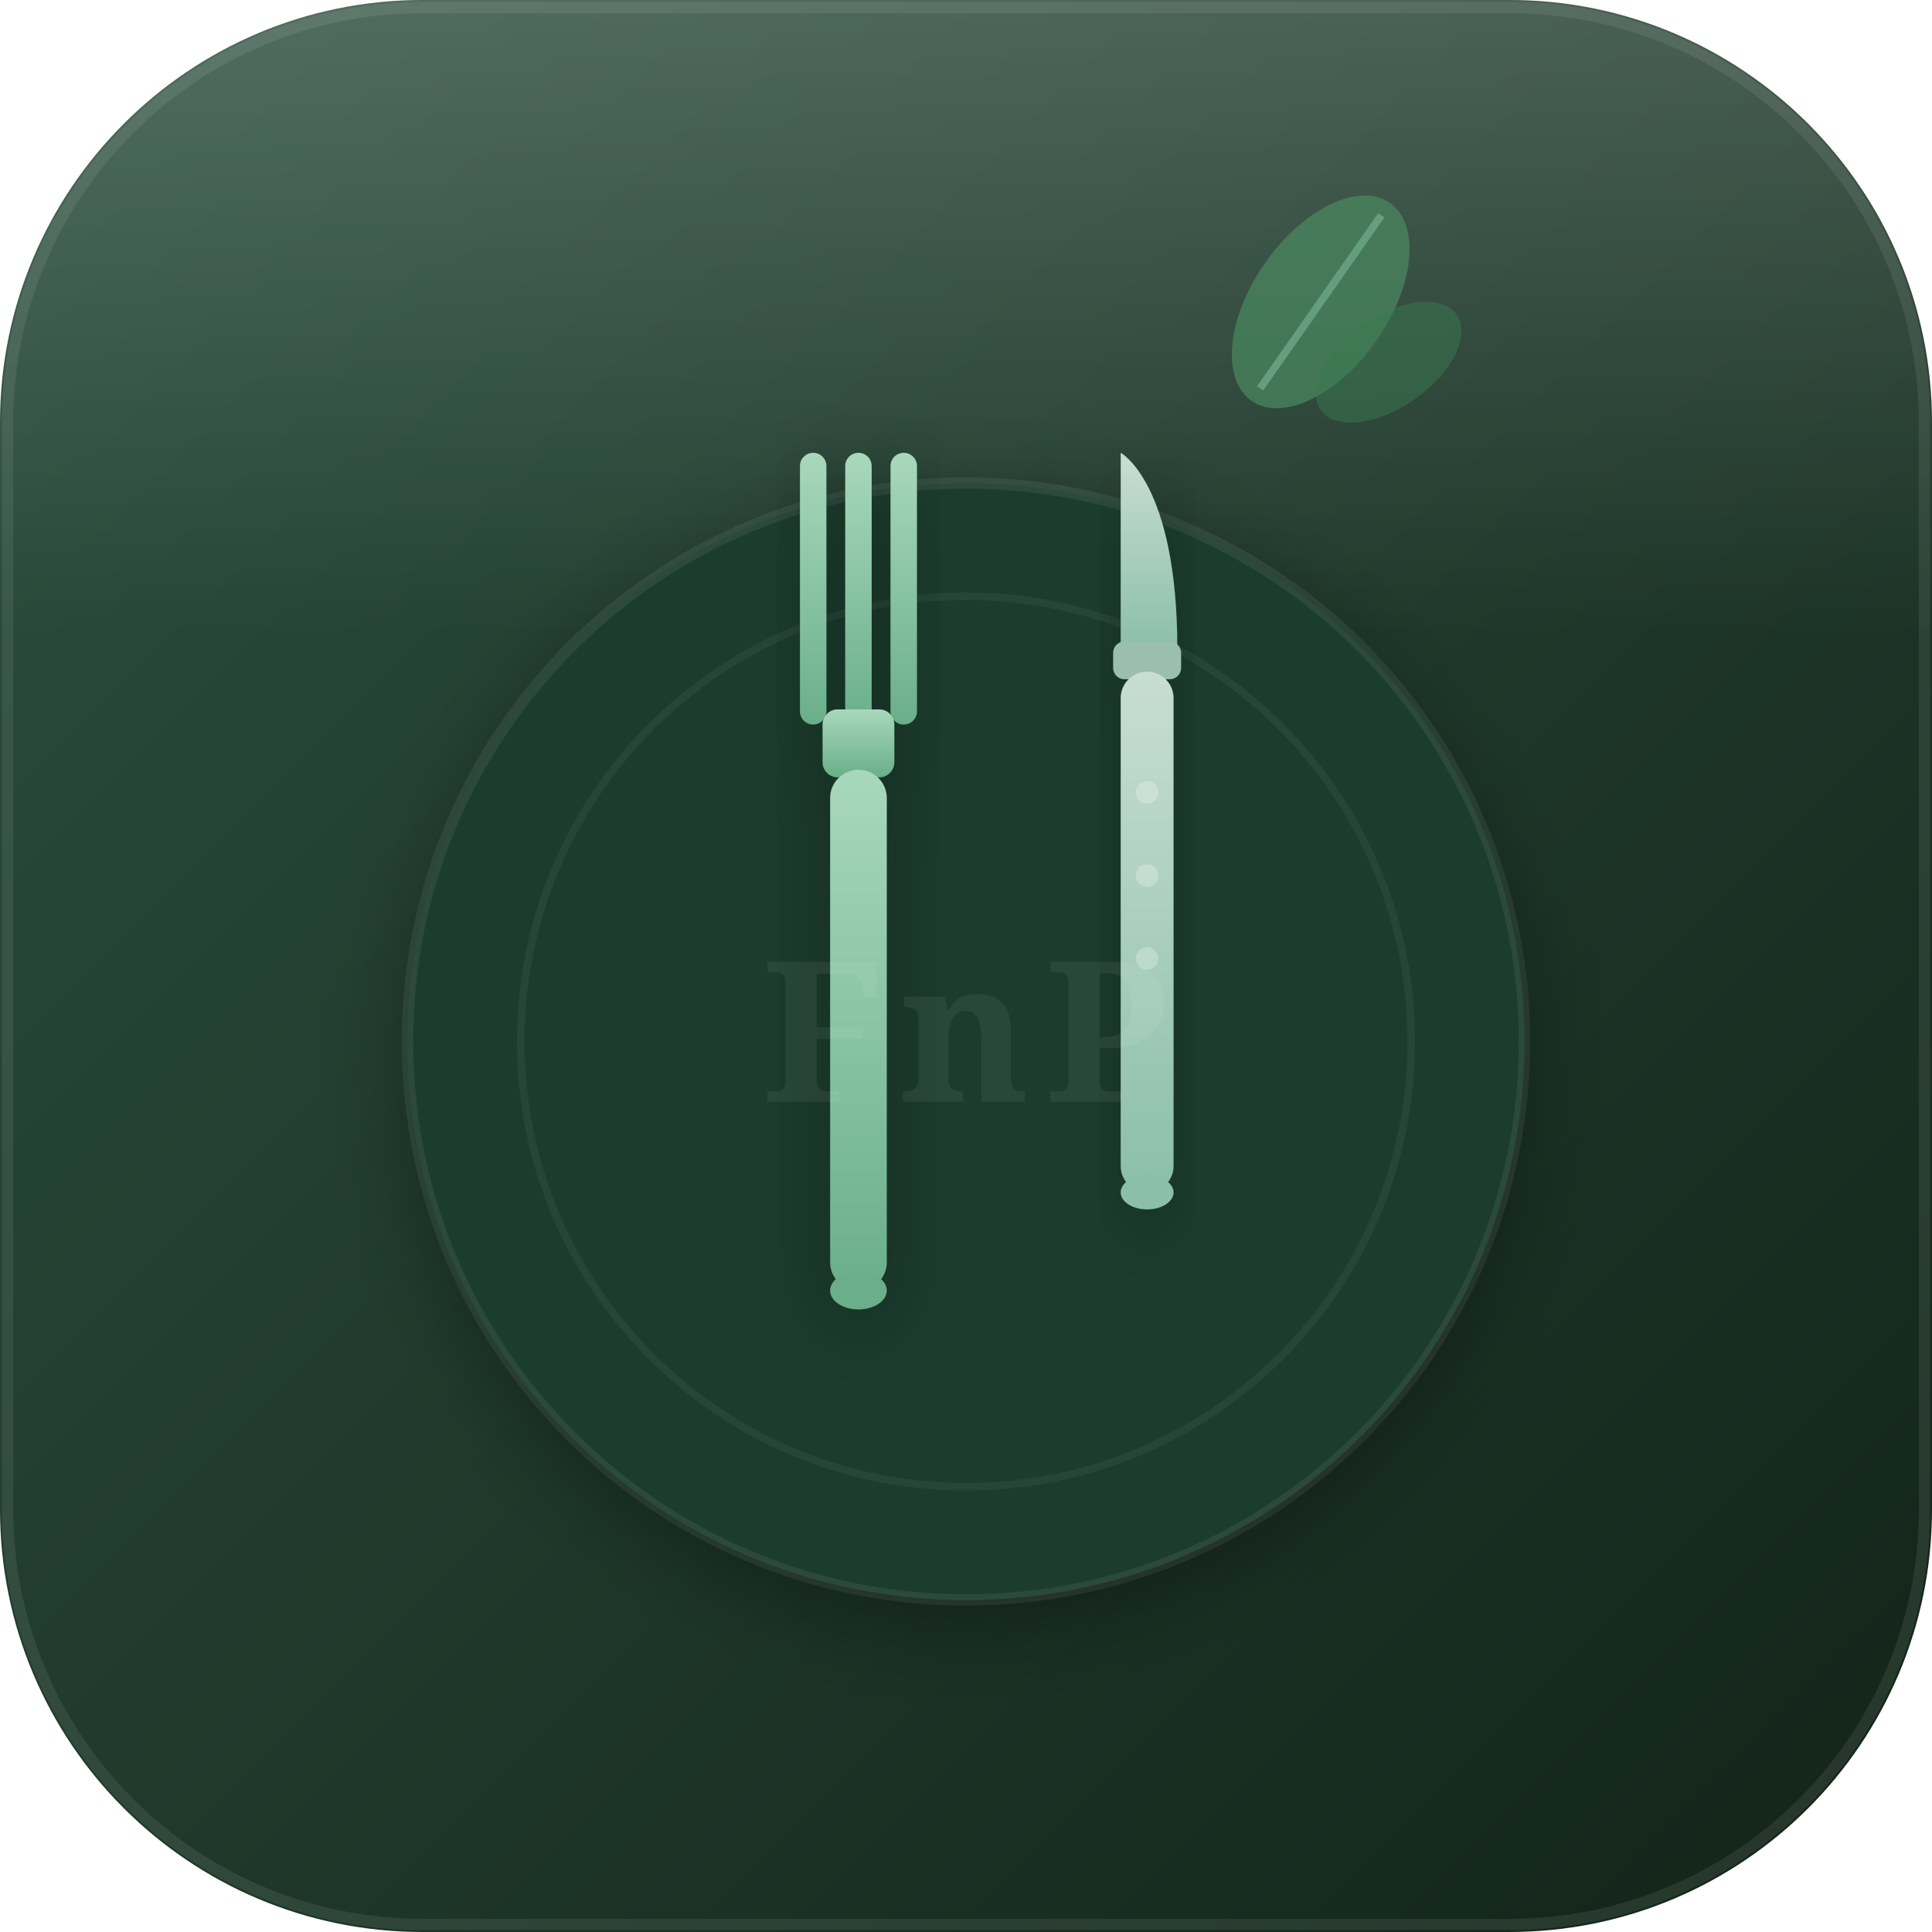
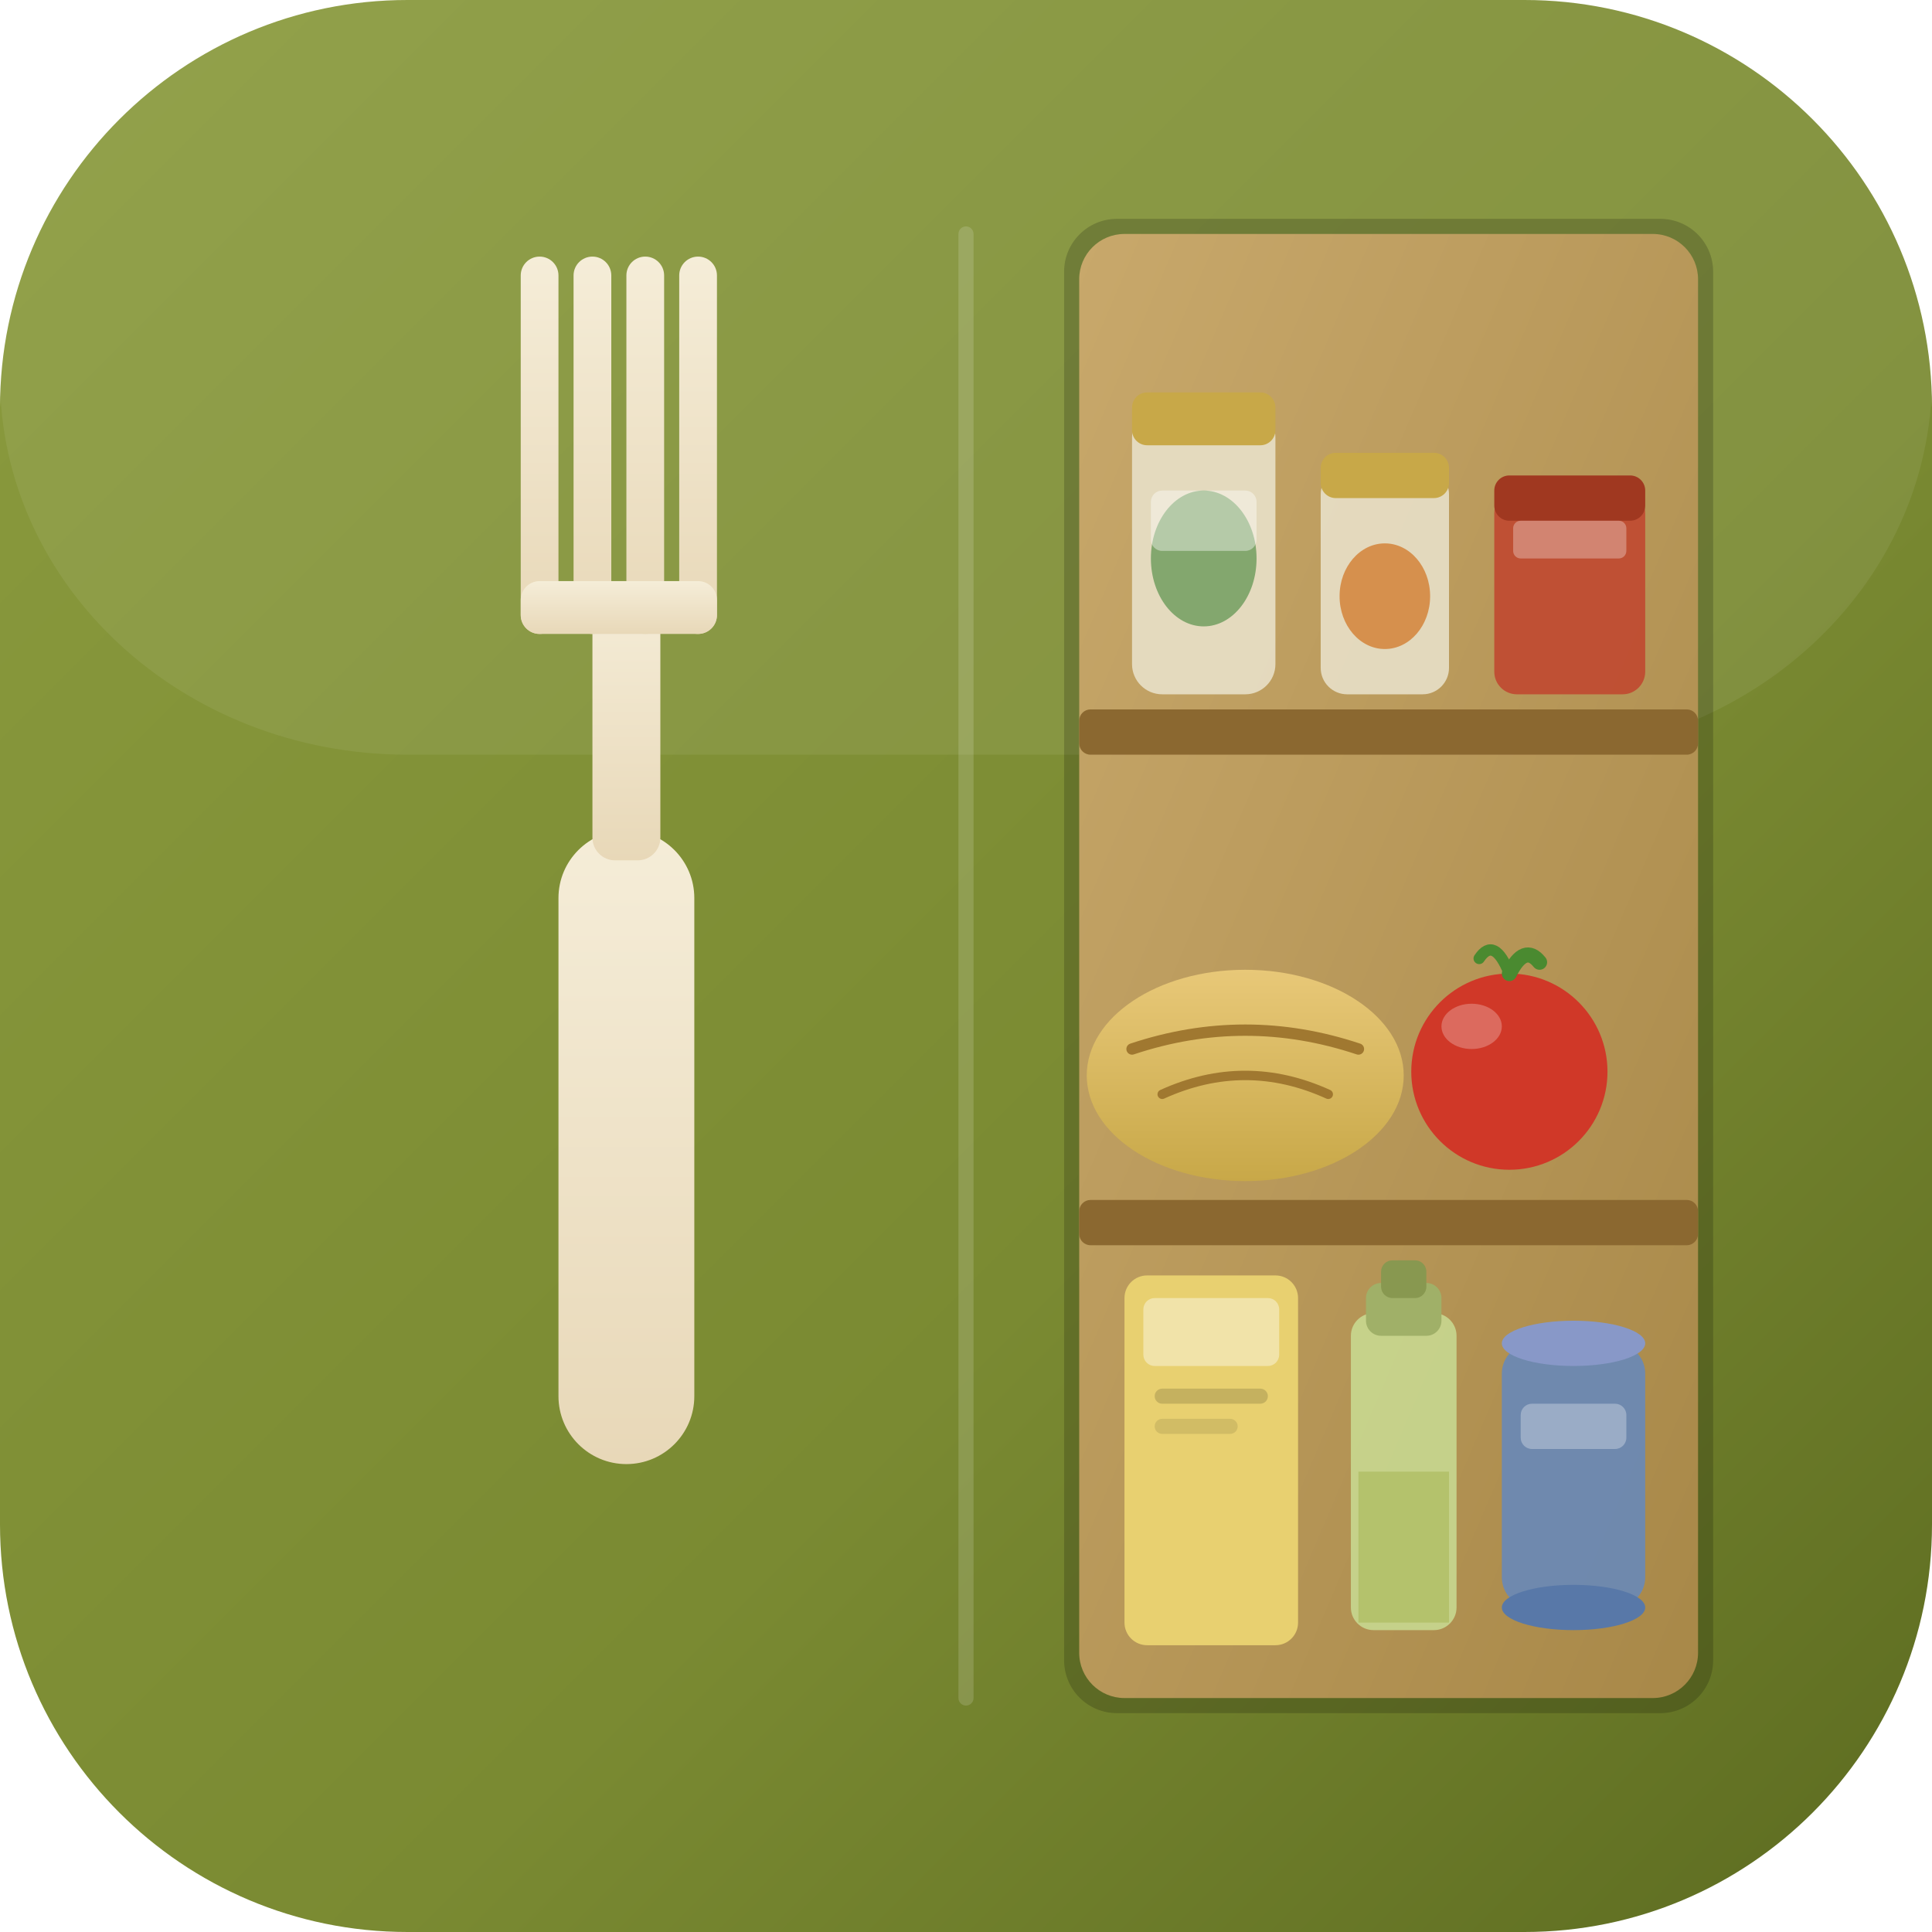
<svg xmlns="http://www.w3.org/2000/svg" viewBox="0 0 512 512" width="512" height="512">
  <defs>
    <linearGradient id="bg" x1="0%" y1="0%" x2="100%" y2="100%">
-       <stop offset="0%" stop-color="#2C5040" />
-       <stop offset="100%" stop-color="#132318" />
+       <stop offset="0%" stop-color="#8B9B3E" />
+       <stop offset="60%" stop-color="#7A8A32" />
+       <stop offset="100%" stop-color="#5C6B20" />
    </linearGradient>
-     <linearGradient id="shine" x1="0%" y1="0%" x2="0%" y2="60%">
-       <stop offset="0%" stop-color="#ffffff" stop-opacity="0.18" />
-       <stop offset="100%" stop-color="#ffffff" stop-opacity="0" />
+     <linearGradient id="shelf-bg" x1="0%" y1="0%" x2="100%" y2="100%">
+       <stop offset="0%" stop-color="#C8A86B" />
+       <stop offset="100%" stop-color="#A88848" />
    </linearGradient>
-     <linearGradient id="fork" x1="0%" y1="0%" x2="0%" y2="100%">
-       <stop offset="0%" stop-color="#A8D8BC" />
-       <stop offset="100%" stop-color="#6AAF8A" />
+     <linearGradient id="cream" x1="0%" y1="0%" x2="0%" y2="100%">
+       <stop offset="0%" stop-color="#F5EDD8" />
+       <stop offset="100%" stop-color="#E8D8B8" />
    </linearGradient>
-     <linearGradient id="knife" x1="0%" y1="0%" x2="0%" y2="100%">
-       <stop offset="0%" stop-color="#C8DDD3" />
-       <stop offset="100%" stop-color="#8BBFAA" />
+     <linearGradient id="bread" x1="0%" y1="0%" x2="0%" y2="100%">
+       <stop offset="0%" stop-color="#E8C878" />
+       <stop offset="100%" stop-color="#C8A848" />
    </linearGradient>
-     <filter id="shadow" x="-20%" y="-20%" width="140%" height="140%">
-       <feDropShadow dx="0" dy="6" stdDeviation="12" flood-color="#000" flood-opacity="0.35" />
-     </filter>
  </defs>
-   <rect width="512" height="512" rx="112" fill="url(#bg)" />
-   <rect width="512" height="280" rx="112" fill="url(#shine)" />
-   <rect x="2" y="2" width="508" height="508" rx="110" fill="none" stroke="rgba(255,255,255,0.08)" stroke-width="3" />
-   <circle cx="256" cy="276" r="148" fill="#1E3D2E" filter="url(#shadow)" />
-   <circle cx="256" cy="276" r="148" fill="none" stroke="rgba(255,255,255,0.07)" stroke-width="3" />
-   <circle cx="256" cy="276" r="118" fill="none" stroke="rgba(255,255,255,0.05)" stroke-width="2" />
-   <g transform="translate(198,120)" filter="url(#shadow)">
-     <rect x="14" y="0" width="7" height="72" rx="3.5" fill="url(#fork)" />
-     <rect x="26" y="0" width="7" height="72" rx="3.5" fill="url(#fork)" />
-     <rect x="38" y="0" width="7" height="72" rx="3.5" fill="url(#fork)" />
-     <rect x="20" y="68" width="19" height="18" rx="4" fill="url(#fork)" />
-     <rect x="22" y="84" width="15" height="138" rx="7.5" fill="url(#fork)" />
-     <ellipse cx="29.5" cy="222" rx="7.5" ry="5" fill="#6AAF8A" />
-   </g>
-   <g transform="translate(282,120)" filter="url(#shadow)">
-     <path d="M15 0 C15 0 30 8 30 52 L15 52 Z" fill="url(#knife)" />
-     <rect x="13" y="50" width="18" height="10" rx="3" fill="#9ABFB0" />
-     <rect x="15" y="58" width="14" height="138" rx="7" fill="url(#knife)" />
-     <circle cx="22" cy="90" r="3" fill="rgba(255,255,255,0.25)" />
-     <circle cx="22" cy="112" r="3" fill="rgba(255,255,255,0.25)" />
-     <circle cx="22" cy="134" r="3" fill="rgba(255,255,255,0.25)" />
-     <ellipse cx="22" cy="196" rx="7" ry="4.5" fill="#8BBFAA" />
-   </g>
-   <g transform="translate(350,80) rotate(35)">
-     <ellipse cx="0" cy="0" rx="18" ry="32" fill="#4A8A60" opacity="0.7" />
-     <line x1="0" y1="-28" x2="0" y2="28" stroke="#7AB89A" stroke-width="2" opacity="0.6" />
-   </g>
-   <g transform="translate(368,96) rotate(55)">
-     <ellipse cx="0" cy="0" rx="12" ry="22" fill="#3A7A50" opacity="0.5" />
-   </g>
-   <text x="256" y="292" text-anchor="middle" font-family="Georgia, serif" font-size="52" font-weight="700" fill="rgba(255,255,255,0.06)" letter-spacing="4">FnP</text>
+   <rect width="512" height="512" rx="108" fill="url(#bg)" />
+   <rect width="512" height="200" rx="108" fill="rgba(255,255,255,0.07)" />
+   <rect x="254" y="60" width="4" height="392" rx="2" fill="rgba(255,255,255,0.15)" />
+   <rect x="148" y="220" width="36" height="168" rx="18" fill="url(#cream)" />
+   <rect x="157" y="156" width="18" height="72" rx="6" fill="url(#cream)" />
+   <rect x="138" y="68" width="10" height="100" rx="5" fill="url(#cream)" />
+   <rect x="152" y="68" width="10" height="100" rx="5" fill="url(#cream)" />
+   <rect x="166" y="68" width="10" height="100" rx="5" fill="url(#cream)" />
+   <rect x="180" y="68" width="10" height="100" rx="5" fill="url(#cream)" />
+   <rect x="138" y="154" width="52" height="14" rx="5" fill="url(#cream)" />
+   <rect x="282" y="58" width="172" height="396" rx="14" fill="rgba(0,0,0,0.18)" />
+   <rect x="286" y="62" width="164" height="388" rx="12" fill="url(#shelf-bg)" />
+   <rect x="286" y="188" width="164" height="12" rx="3" fill="#8B6830" />
+   <rect x="286" y="318" width="164" height="12" rx="3" fill="#8B6830" />
+   <rect x="300" y="108" width="38" height="76" rx="8" fill="#E8E0C8" opacity="0.9" />
+   <rect x="300" y="104" width="38" height="14" rx="4" fill="#C8A848" />
+   <ellipse cx="319" cy="148" rx="14" ry="18" fill="#6A9A5A" opacity="0.8" />
+   <rect x="305" y="130" width="28" height="16" rx="3" fill="rgba(255,255,255,0.4)" />
+   <rect x="350" y="124" width="34" height="60" rx="7" fill="#E8E0C8" opacity="0.9" />
+   <rect x="350" y="120" width="34" height="12" rx="4" fill="#C8A848" />
+   <ellipse cx="367" cy="158" rx="12" ry="14" fill="#D4843A" opacity="0.85" />
+   <rect x="396" y="130" width="40" height="54" rx="6" fill="#C04830" opacity="0.9" />
+   <rect x="396" y="126" width="40" height="12" rx="4" fill="#A03820" />
+   <rect x="401" y="138" width="30" height="10" rx="2" fill="rgba(255,255,255,0.3)" />
+   <ellipse cx="330" cy="285" rx="42" ry="28" fill="url(#bread)" />
+   <path d="M300 278 Q330 268 360 278" stroke="#A07830" stroke-width="3" fill="none" stroke-linecap="round" />
+   <path d="M308 290 Q330 280 352 290" stroke="#A07830" stroke-width="2.5" fill="none" stroke-linecap="round" />
+   <circle cx="400" cy="284" r="26" fill="#D03828" />
+   <ellipse cx="390" cy="272" rx="8" ry="6" fill="rgba(255,255,255,0.25)" />
+   <path d="M400 258 Q404 250 408 255" stroke="#4A8A30" stroke-width="4" fill="none" stroke-linecap="round" />
+   <path d="M400 258 Q396 248 392 254" stroke="#4A8A30" stroke-width="3" fill="none" stroke-linecap="round" />
+   <rect x="298" y="338" width="46" height="98" rx="6" fill="#E8D070" />
+   <rect x="303" y="344" width="36" height="18" rx="3" fill="rgba(255,255,255,0.4)" />
+   <rect x="306" y="368" width="30" height="4" rx="2" fill="rgba(0,0,0,0.15)" />
+   <rect x="306" y="376" width="22" height="4" rx="2" fill="rgba(0,0,0,0.1)" />
+   <rect x="358" y="348" width="28" height="84" rx="6" fill="#C8D890" opacity="0.9" />
+   <rect x="362" y="340" width="20" height="14" rx="4" fill="#A0B068" />
+   <rect x="366" y="334" width="12" height="10" rx="3" fill="#889850" />
+   <rect x="360" y="390" width="24" height="40" rx="0 0 6 6" fill="#A8B858" opacity="0.6" />
+   <rect x="398" y="356" width="38" height="70" rx="8" fill="#6888B8" opacity="0.9" />
+   <ellipse cx="417" cy="356" rx="19" ry="6" fill="#8898C8" />
+   <ellipse cx="417" cy="426" rx="19" ry="6" fill="#5878A8" />
+   <rect x="403" y="372" width="28" height="12" rx="3" fill="rgba(255,255,255,0.3)" />
</svg>
